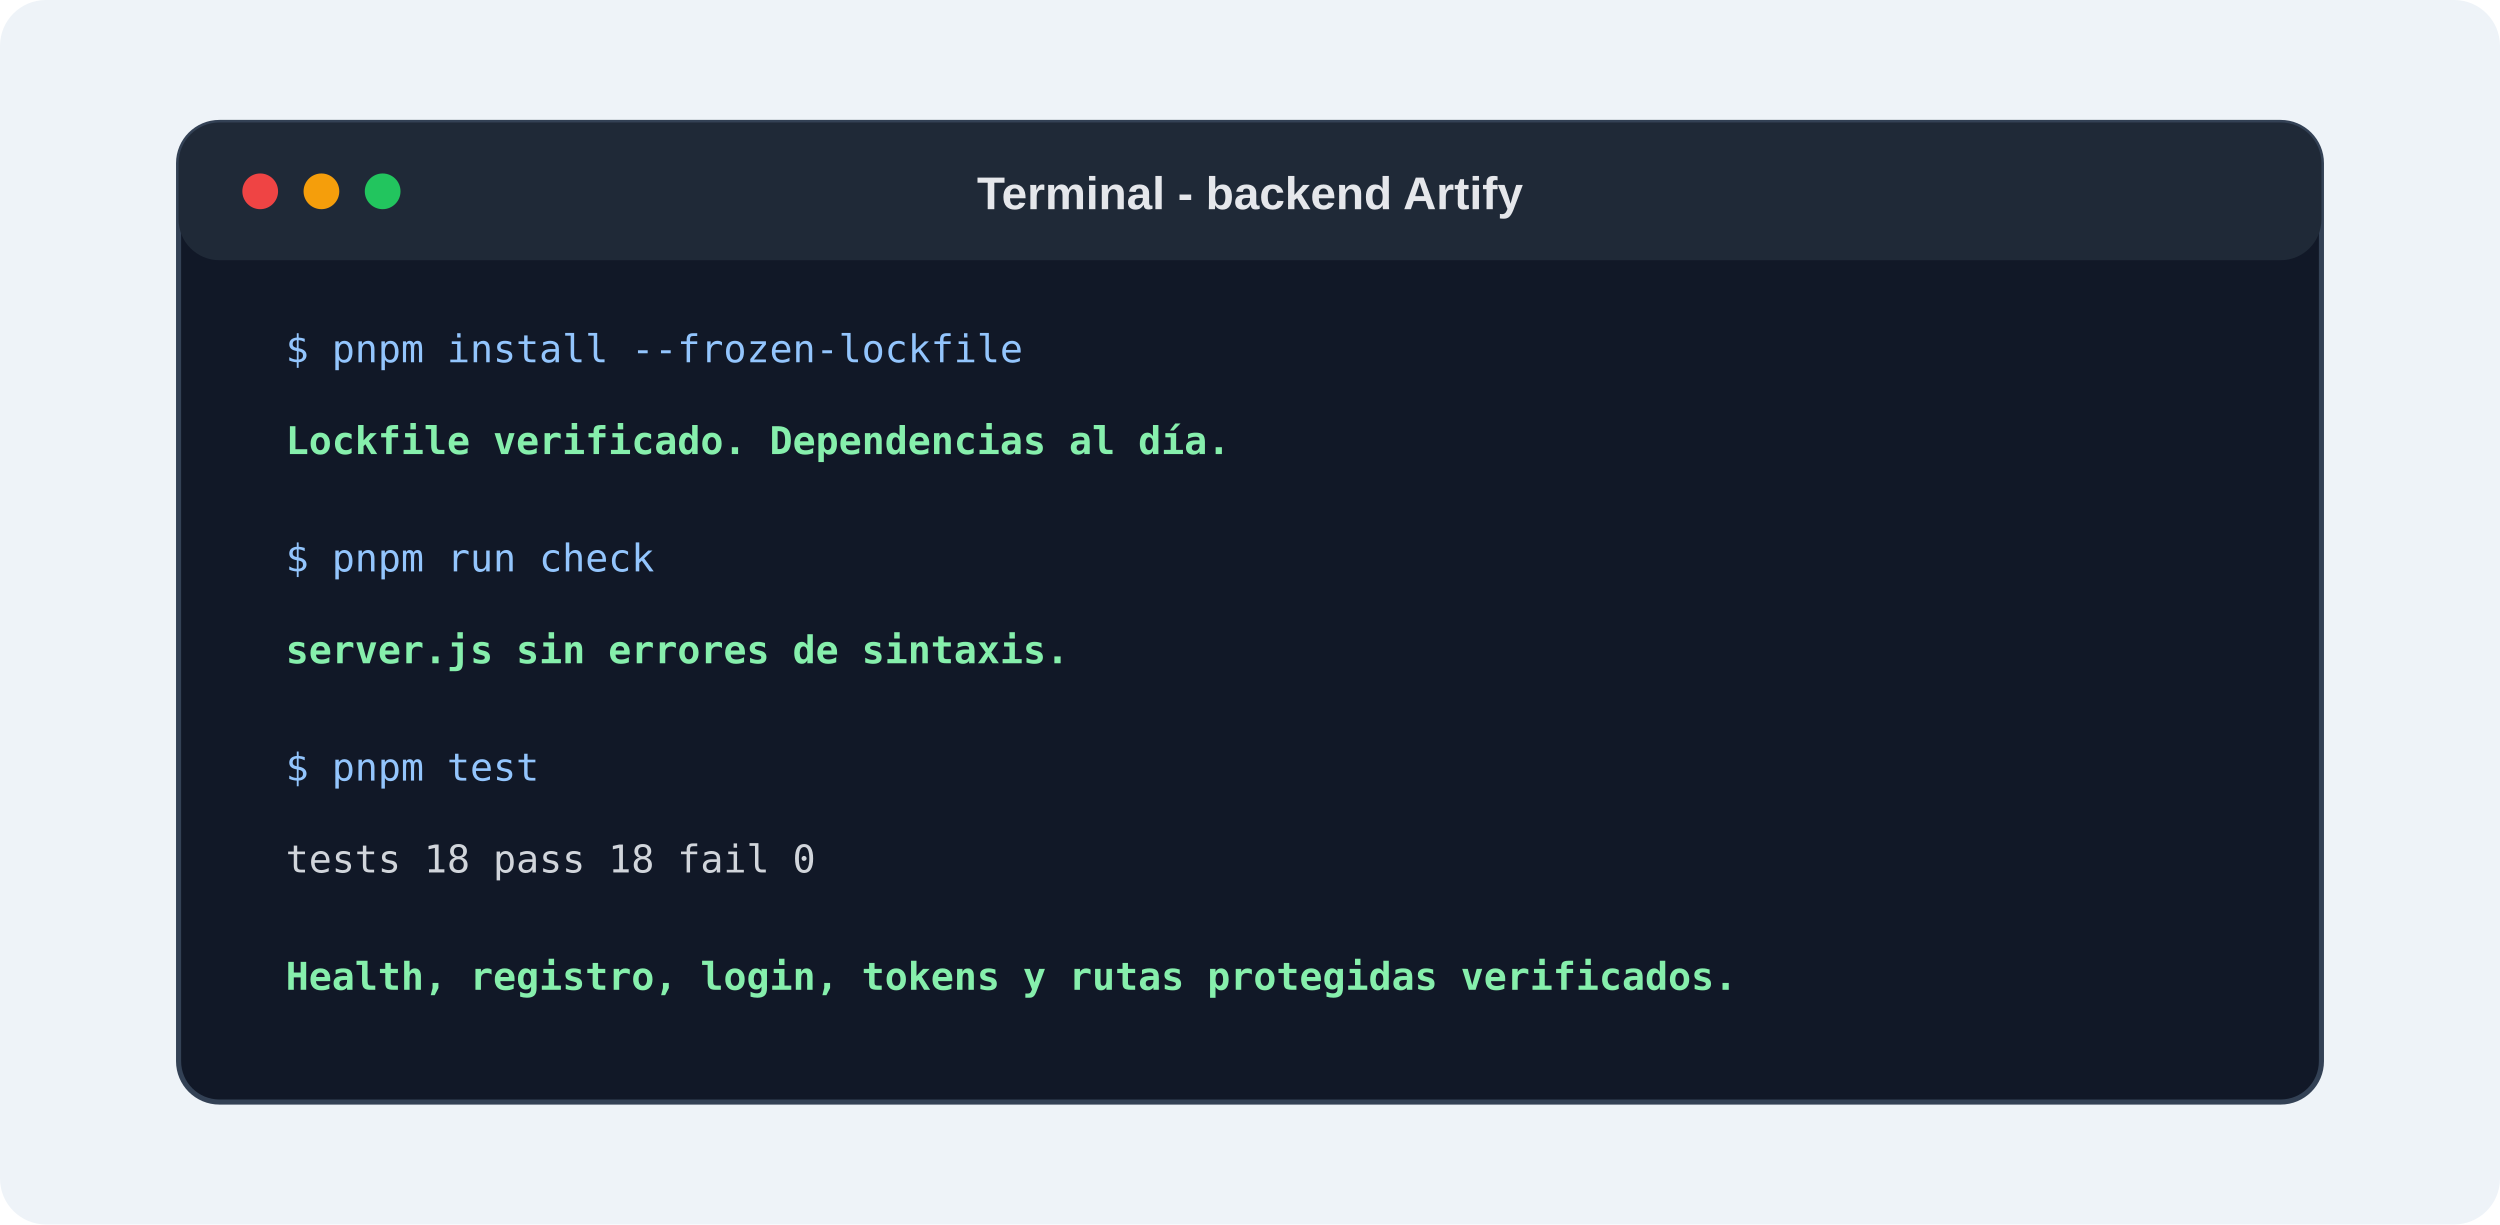
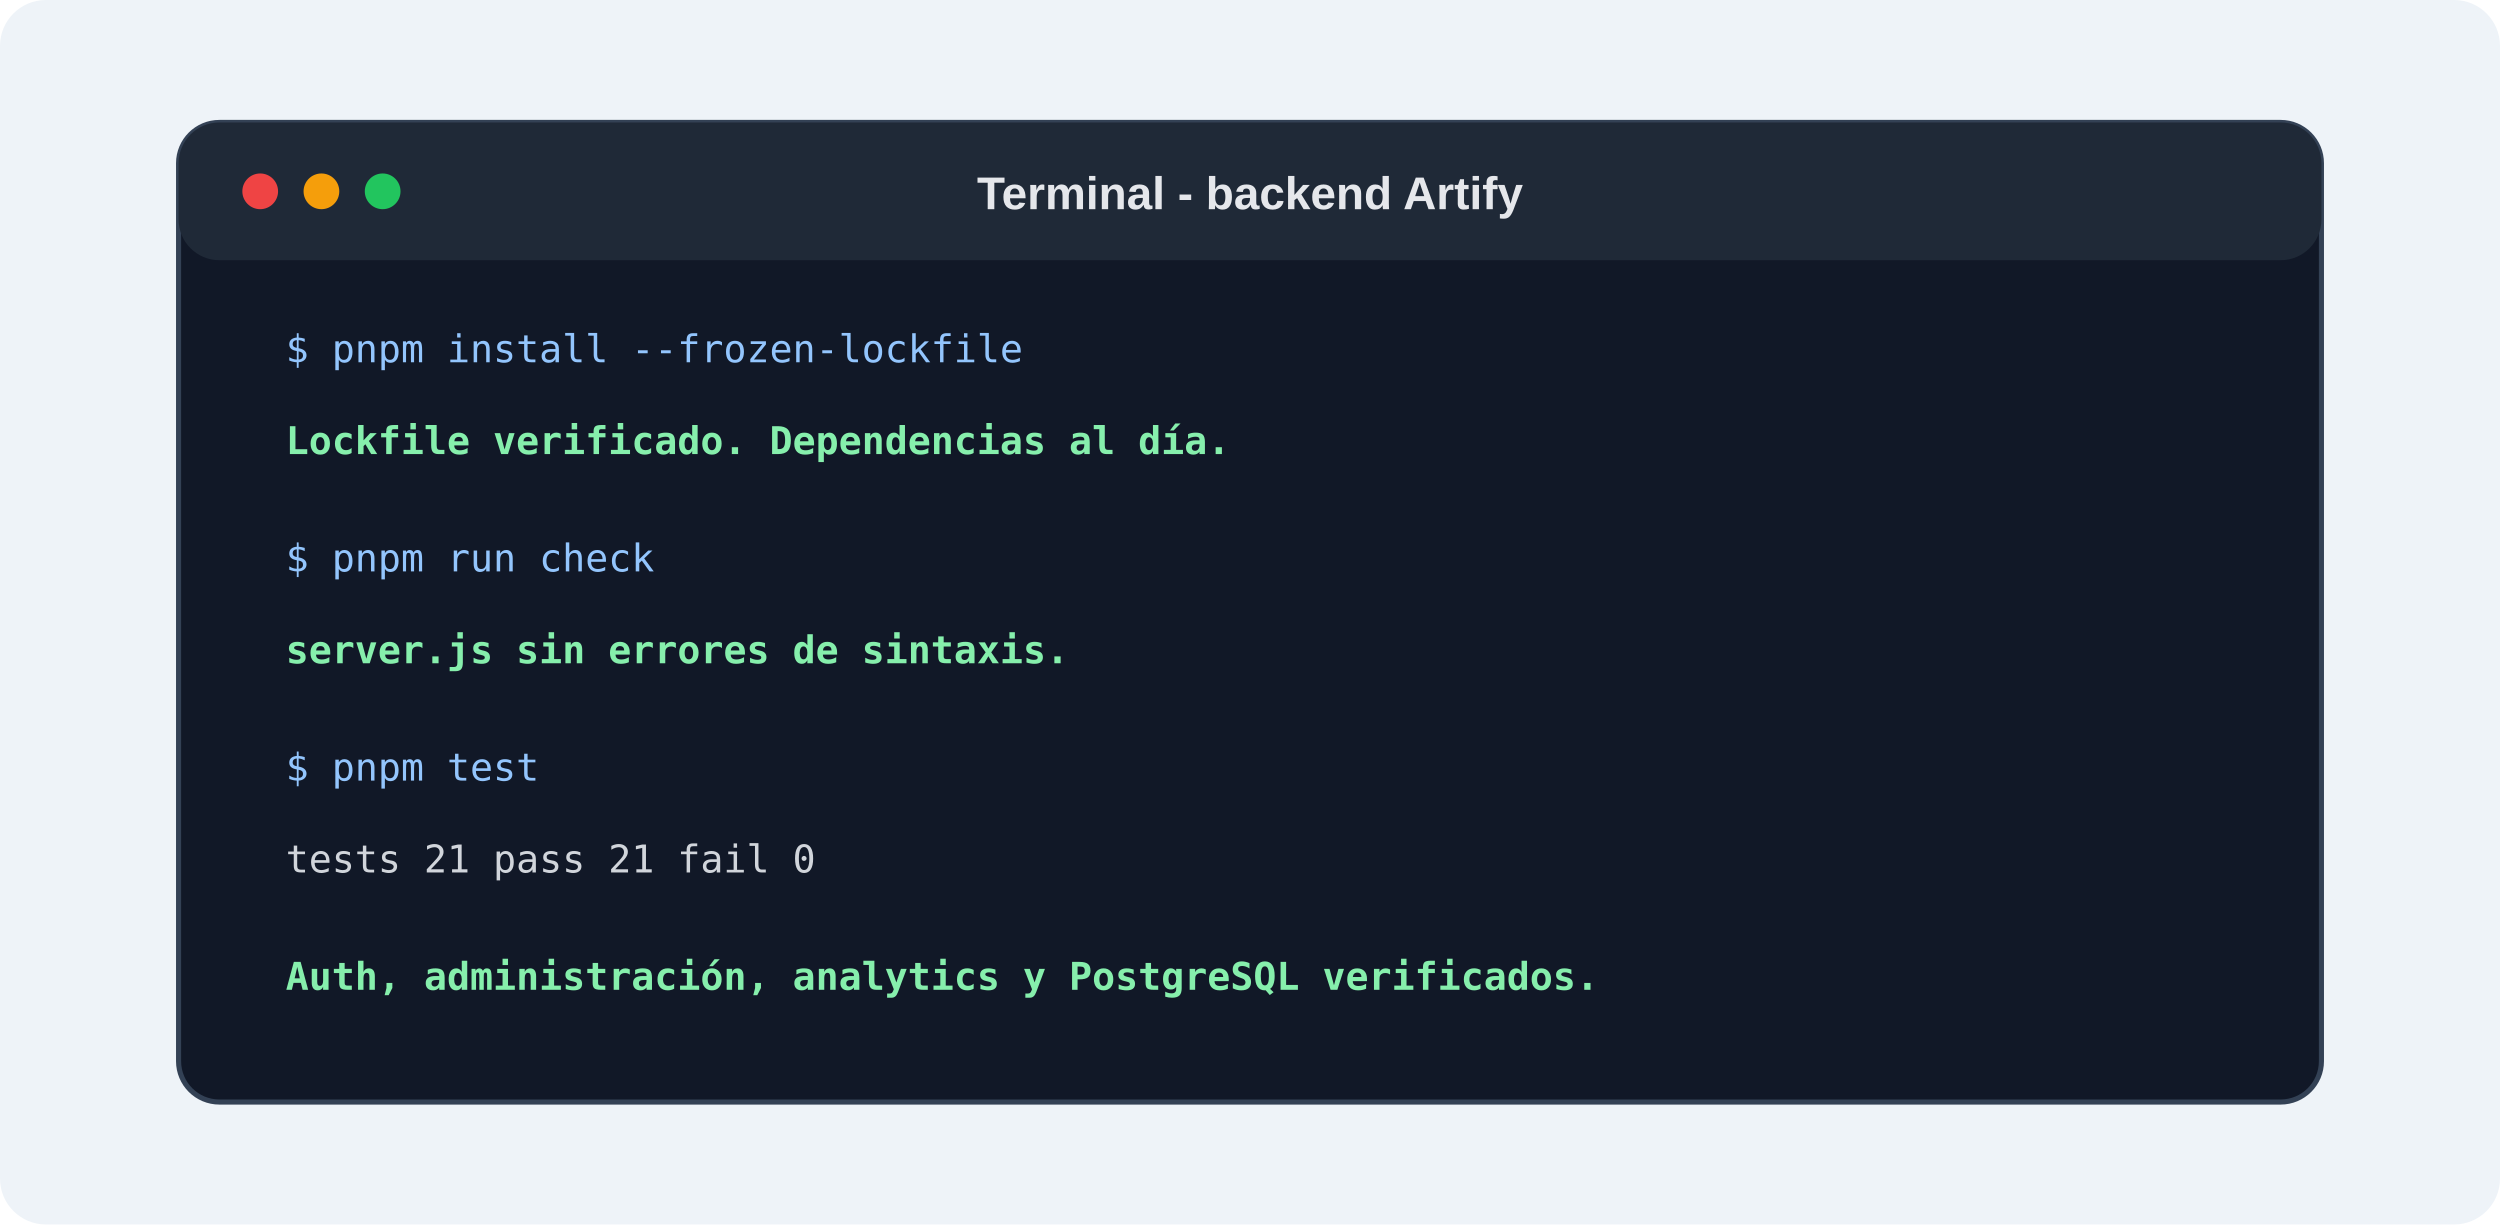
<svg xmlns="http://www.w3.org/2000/svg" width="980" height="480" viewBox="0 0 980 480" role="img" aria-labelledby="title desc">
  <defs>
    <style>
      .bg { fill: #eef3f8; }
      .panel { fill: #111827; stroke: #334155; stroke-width: 2; }
      .bar { fill: #1f2937; }
      .dot-red { fill: #ef4444; }
      .dot-yellow { fill: #f59e0b; }
      .dot-green { fill: #22c55e; }
      .title { font: 700 18px Arial, Helvetica, sans-serif; fill: #e5e7eb; }
      .cmd { font: 15px Menlo, Consolas, monospace; fill: #93c5fd; }
      .text { font: 15px Menlo, Consolas, monospace; fill: #d1d5db; }
      .ok { font: 700 15px Menlo, Consolas, monospace; fill: #86efac; }
    </style>
  </defs>
  <rect class="bg" width="980" height="480" rx="18" />
  <rect class="panel" x="70" y="48" width="840" height="384" rx="16" />
  <rect class="bar" x="70" y="48" width="840" height="54" rx="16" />
  <circle class="dot-red" cx="102" cy="75" r="7" />
  <circle class="dot-yellow" cx="126" cy="75" r="7" />
  <circle class="dot-green" cx="150" cy="75" r="7" />
  <text class="title" x="490" y="82" text-anchor="middle">Terminal - backend Artify</text>
  <text class="cmd" x="112" y="142">$ pnpm install --frozen-lockfile</text>
  <text class="ok" x="112" y="178">Lockfile verificado. Dependencias al día.</text>
  <text class="cmd" x="112" y="224">$ pnpm run check</text>
  <text class="ok" x="112" y="260">server.js sin errores de sintaxis.</text>
  <text class="cmd" x="112" y="306">$ pnpm test</text>
-   <text class="text" x="112" y="342">tests 18    pass 18    fail 0</text>
-   <text class="ok" x="112" y="388">Health, registro, login, tokens y rutas protegidas verificados.</text>
+   <text class="text" x="112" y="342">tests 21    pass 21    fail 0</text>
+   <text class="ok" x="112" y="388">Auth, administración, analytics y PostgreSQL verificados.</text>
</svg>
